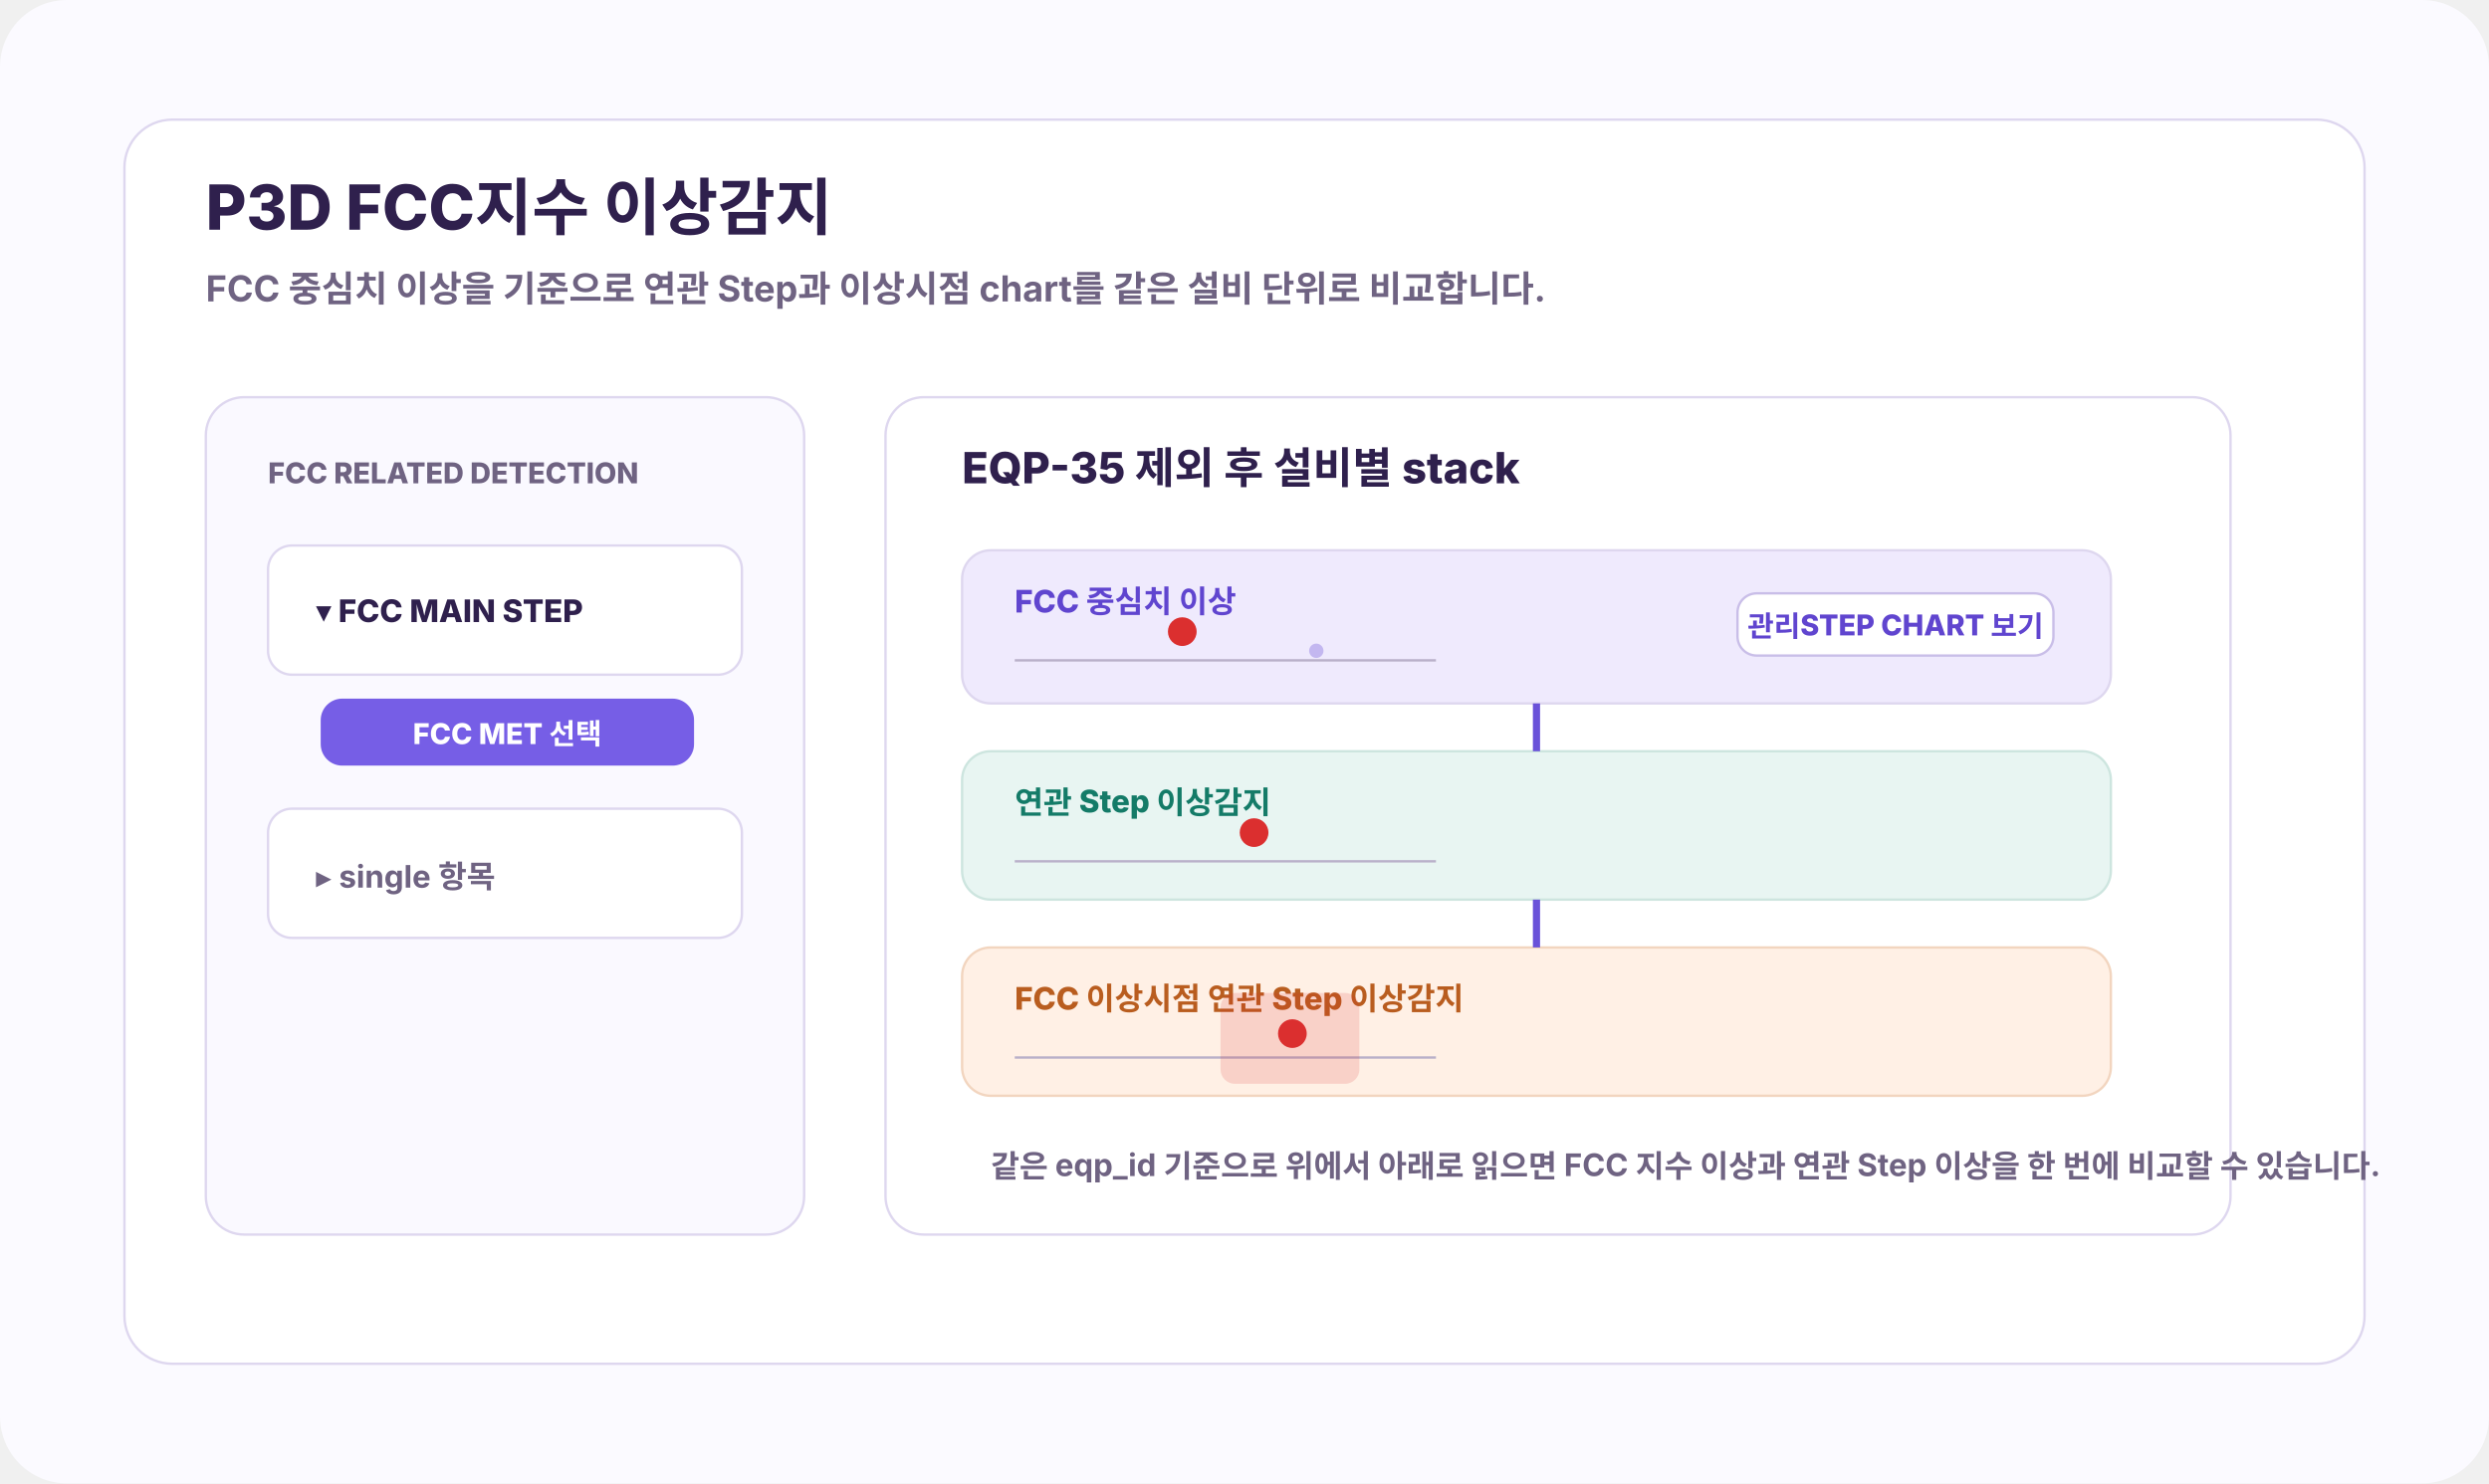
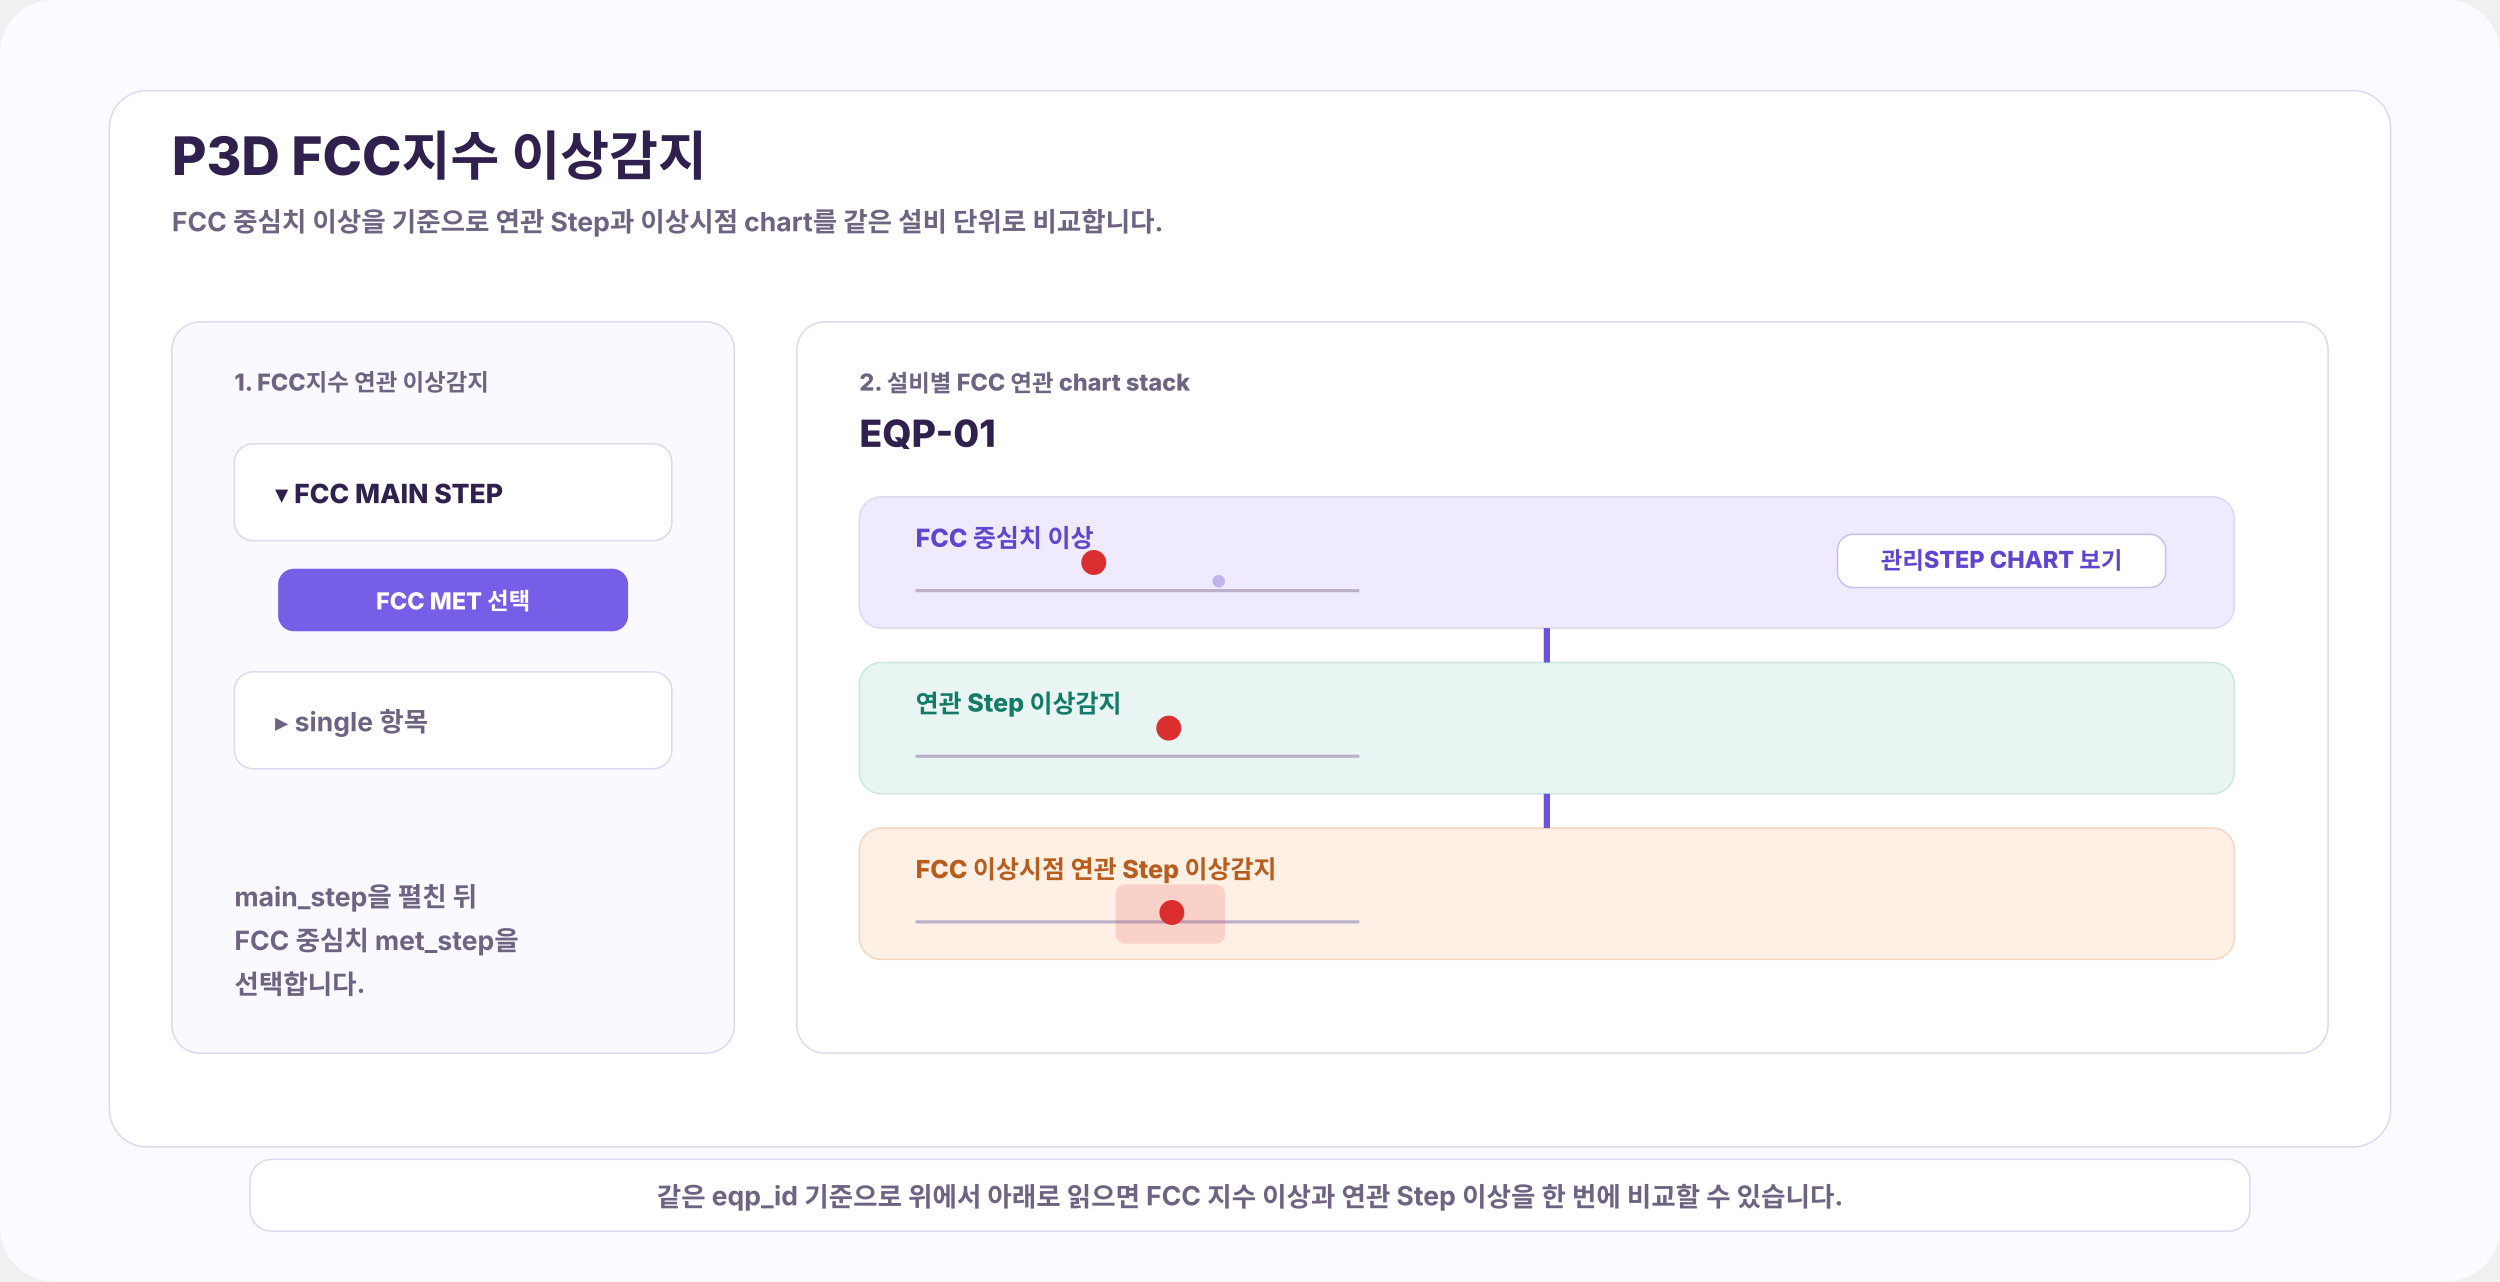
- <svg xmlns="http://www.w3.org/2000/svg" width="1040" height="620" viewBox="0 0 1040 620" role="img" aria-labelledby="title desc">
-   <rect width="1040" height="620" rx="28" fill="#fbfaff" />
-   <rect x="52" y="50" width="936" height="520" rx="20" fill="#ffffff" stroke="#ded7ef" />
-   <text x="86" y="96" fill="#2f204d" font-family="Pretendard, Inter, Arial, sans-serif" font-size="26" font-weight="800">P3D FCC지수 이상감지</text>
-   <text x="86" y="126" fill="#6f6382" font-family="Pretendard, Inter, Arial, sans-serif" font-size="15" font-weight="650">FCC 중심치 이상을 기준으로 연관 Step과 이상시점 chart를 같은 설비 단위로 비교합니다.</text>
-   <rect x="86" y="166" width="250" height="350" rx="16" fill="#faf9ff" stroke="#ded7ef" />
-   <text x="112" y="202" fill="#6f6382" font-family="Pretendard, Inter, Arial, sans-serif" font-size="12" font-weight="800">FCC RELATED DETECTION</text>
-   <rect x="112" y="228" width="198" height="54" rx="10" fill="#ffffff" stroke="#ded7ef" />
-   <text x="132" y="260" fill="#2f204d" font-family="Pretendard, Inter, Arial, sans-serif" font-size="13" font-weight="800">▾ FCC MAIN STEP</text>
-   <rect x="134" y="292" width="156" height="28" rx="9" fill="#765ee6" />
-   <text x="212" y="311" text-anchor="middle" fill="#ffffff" font-family="Pretendard, Inter, Arial, sans-serif" font-size="12" font-weight="800">FCC MET 선택</text>
-   <rect x="112" y="338" width="198" height="54" rx="10" fill="#ffffff" stroke="#ded7ef" />
-   <text x="132" y="371" fill="#6f6382" font-family="Pretendard, Inter, Arial, sans-serif" font-size="13" font-weight="700">▸ single 항목</text>
-   <rect x="370" y="166" width="562" height="350" rx="16" fill="#fff" stroke="#ded7ef" />
-   <text x="402" y="202" fill="#2f204d" font-family="Pretendard, Inter, Arial, sans-serif" font-size="18" font-weight="800">EQP-35 제외 후 설비별 stack</text>
-   <rect x="402" y="230" width="480" height="64" rx="12" fill="#efeafd" stroke="#ded7ef" />
-   <text x="424" y="256" fill="#6045cf" font-family="Pretendard, Inter, Arial, sans-serif" font-size="13" font-weight="800">FCC 중심치 이상</text>
-   <line x1="424" y1="276" x2="600" y2="276" stroke="#b9b0c9" />
-   <circle cx="494" cy="264" r="6" fill="#db2f2f" />
-   <circle cx="550" cy="272" r="3" fill="#8d7adf" opacity="0.45" />
-   <rect x="726" y="248" width="132" height="26" rx="8" fill="#ffffff" stroke="#c9bee8" />
-   <text x="792" y="266" text-anchor="middle" fill="#6045cf" font-family="Pretendard, Inter, Arial, sans-serif" font-size="12" font-weight="800">관리STEP CHART 보기</text>
-   <rect x="402" y="314" width="480" height="62" rx="12" fill="#e8f5f2" stroke="#cde5df" />
-   <text x="424" y="340" fill="#147b68" font-family="Pretendard, Inter, Arial, sans-serif" font-size="13" font-weight="800">연관 Step 이상감지</text>
-   <line x1="424" y1="360" x2="600" y2="360" stroke="#b9b0c9" />
-   <circle cx="524" cy="348" r="6" fill="#db2f2f" />
-   <rect x="402" y="396" width="480" height="62" rx="12" fill="#fff0e5" stroke="#f2d5bf" />
-   <text x="424" y="422" fill="#b95d1f" font-family="Pretendard, Inter, Arial, sans-serif" font-size="13" font-weight="800">FCC 이상시점 연관 Step 이상감지</text>
-   <line x1="424" y1="442" x2="600" y2="442" stroke="#b9b0c9" />
-   <rect x="510" y="415" width="58" height="38" rx="6" fill="#db2f2f" opacity="0.16" />
-   <circle cx="540" cy="432" r="6" fill="#db2f2f" />
-   <path d="M642 294v20" stroke="#6a52d9" stroke-width="3" />
-   <path d="M642 376v20" stroke="#6a52d9" stroke-width="3" />
-   <text x="414" y="492" fill="#6f6382" font-family="Pretendard, Inter, Arial, sans-serif" font-size="13" font-weight="650">같은 eqp_id 기준으로 위에서 아래로 읽으면 FCC 지수 이상과 연관 Step 이상을 한 번에 비교할 수 있습니다.</text>
+ <svg xmlns="http://www.w3.org/2000/svg" width="1600" height="820" viewBox="0 0 1600 820" role="img" aria-labelledby="title desc">
+   <defs>
+     <style>
+       text{font-family:Pretendard,Inter,Arial,sans-serif}
+       .h1{fill:#2f204d;font-size:34px;font-weight:800}
+       .h2{fill:#2f204d;font-size:24px;font-weight:800}
+       .label{fill:#6f6382;font-size:15px;font-weight:800}
+       .body{fill:#6f6382;font-size:17px;font-weight:650}
+       .tag{font-size:16px;font-weight:800}
+     </style>
+   </defs>
+   <rect width="1600" height="820" rx="34" fill="#fbfaff" />
+   <rect x="70" y="58" width="1460" height="676" rx="24" fill="#ffffff" stroke="#ded7ef" />
+   <text class="h1" x="110" y="112">P3D FCC지수 이상감지</text>
+   <text class="body" x="110" y="148">FCC 중심치 이상을 기준으로 연관 Step과 이상시점 chart를 같은 설비 단위로 비교합니다.</text>
+   <rect x="110" y="206" width="360" height="468" rx="18" fill="#faf9ff" stroke="#ded7ef" />
+   <text class="label" x="150" y="250">1. FCC지수 연관 이상감지</text>
+   <rect x="150" y="284" width="280" height="62" rx="12" fill="#ffffff" stroke="#ded7ef" />
+   <text x="176" y="322" fill="#2f204d" font-family="Pretendard,Inter,Arial,sans-serif" font-size="17" font-weight="800">▾ FCC MAIN STEP</text>
+   <rect x="178" y="364" width="224" height="40" rx="10" fill="#765ee6" />
+   <text x="290" y="390" text-anchor="middle" fill="#ffffff" font-family="Pretendard,Inter,Arial,sans-serif" font-size="15" font-weight="800">FCC MET 선택</text>
+   <rect x="150" y="430" width="280" height="62" rx="12" fill="#ffffff" stroke="#ded7ef" />
+   <text x="176" y="468" fill="#6f6382" font-family="Pretendard,Inter,Arial,sans-serif" font-size="17" font-weight="700">▸ single 항목</text>
+   <text class="body" x="150" y="580">main_step을 펼친 뒤</text>
+   <text class="body" x="150" y="608">FCC 중심치 met_step을</text>
+   <text class="body" x="150" y="636">선택합니다.</text>
+   <rect x="510" y="206" width="980" height="468" rx="18" fill="#ffffff" stroke="#ded7ef" />
+   <text class="label" x="550" y="250">2. 설비별 FCC 연관 chart stack</text>
+   <text class="h2" x="550" y="286">EQP-01</text>
+   <rect x="550" y="318" width="880" height="84" rx="14" fill="#efeafd" stroke="#ded7ef" />
+   <text class="tag" x="586" y="350" fill="#6045cf">FCC 중심치 이상</text>
+   <line x1="586" y1="378" x2="870" y2="378" stroke="#b9b0c9" stroke-width="2" />
+   <circle cx="700" cy="360" r="8" fill="#db2f2f" />
+   <circle cx="780" cy="372" r="4" fill="#8d7adf" opacity="0.48" />
+   <rect x="1176" y="342" width="210" height="34" rx="10" fill="#ffffff" stroke="#c9bee8" />
+   <text x="1281" y="364" text-anchor="middle" fill="#6045cf" font-family="Pretendard,Inter,Arial,sans-serif" font-size="15" font-weight="800">관리STEP CHART 보기</text>
+   <rect x="550" y="424" width="880" height="84" rx="14" fill="#e8f5f2" stroke="#cde5df" />
+   <text class="tag" x="586" y="456" fill="#147b68">연관 Step 이상감지</text>
+   <line x1="586" y1="484" x2="870" y2="484" stroke="#b9b0c9" stroke-width="2" />
+   <circle cx="748" cy="466" r="8" fill="#db2f2f" />
+   <rect x="550" y="530" width="880" height="84" rx="14" fill="#fff0e5" stroke="#f2d5bf" />
+   <text class="tag" x="586" y="562" fill="#b95d1f">FCC 이상시점 연관 Step 이상감지</text>
+   <line x1="586" y1="590" x2="870" y2="590" stroke="#b9b0c9" stroke-width="2" />
+   <rect x="714" y="566" width="70" height="38" rx="6" fill="#db2f2f" opacity="0.16" />
+   <circle cx="750" cy="584" r="8" fill="#db2f2f" />
+   <line x1="990" y1="402" x2="990" y2="424" stroke="#6a52d9" stroke-width="4" />
+   <line x1="990" y1="508" x2="990" y2="530" stroke="#6a52d9" stroke-width="4" />
+   <rect x="160" y="742" width="1280" height="46" rx="14" fill="#ffffff" stroke="#ded7ef" />
+   <text class="body" x="800" y="772" text-anchor="middle">같은 eqp_id 기준으로 위에서 아래로 읽으면 FCC 지수 이상과 연관 Step 이상을 한 번에 비교할 수 있습니다.</text>
</svg>
